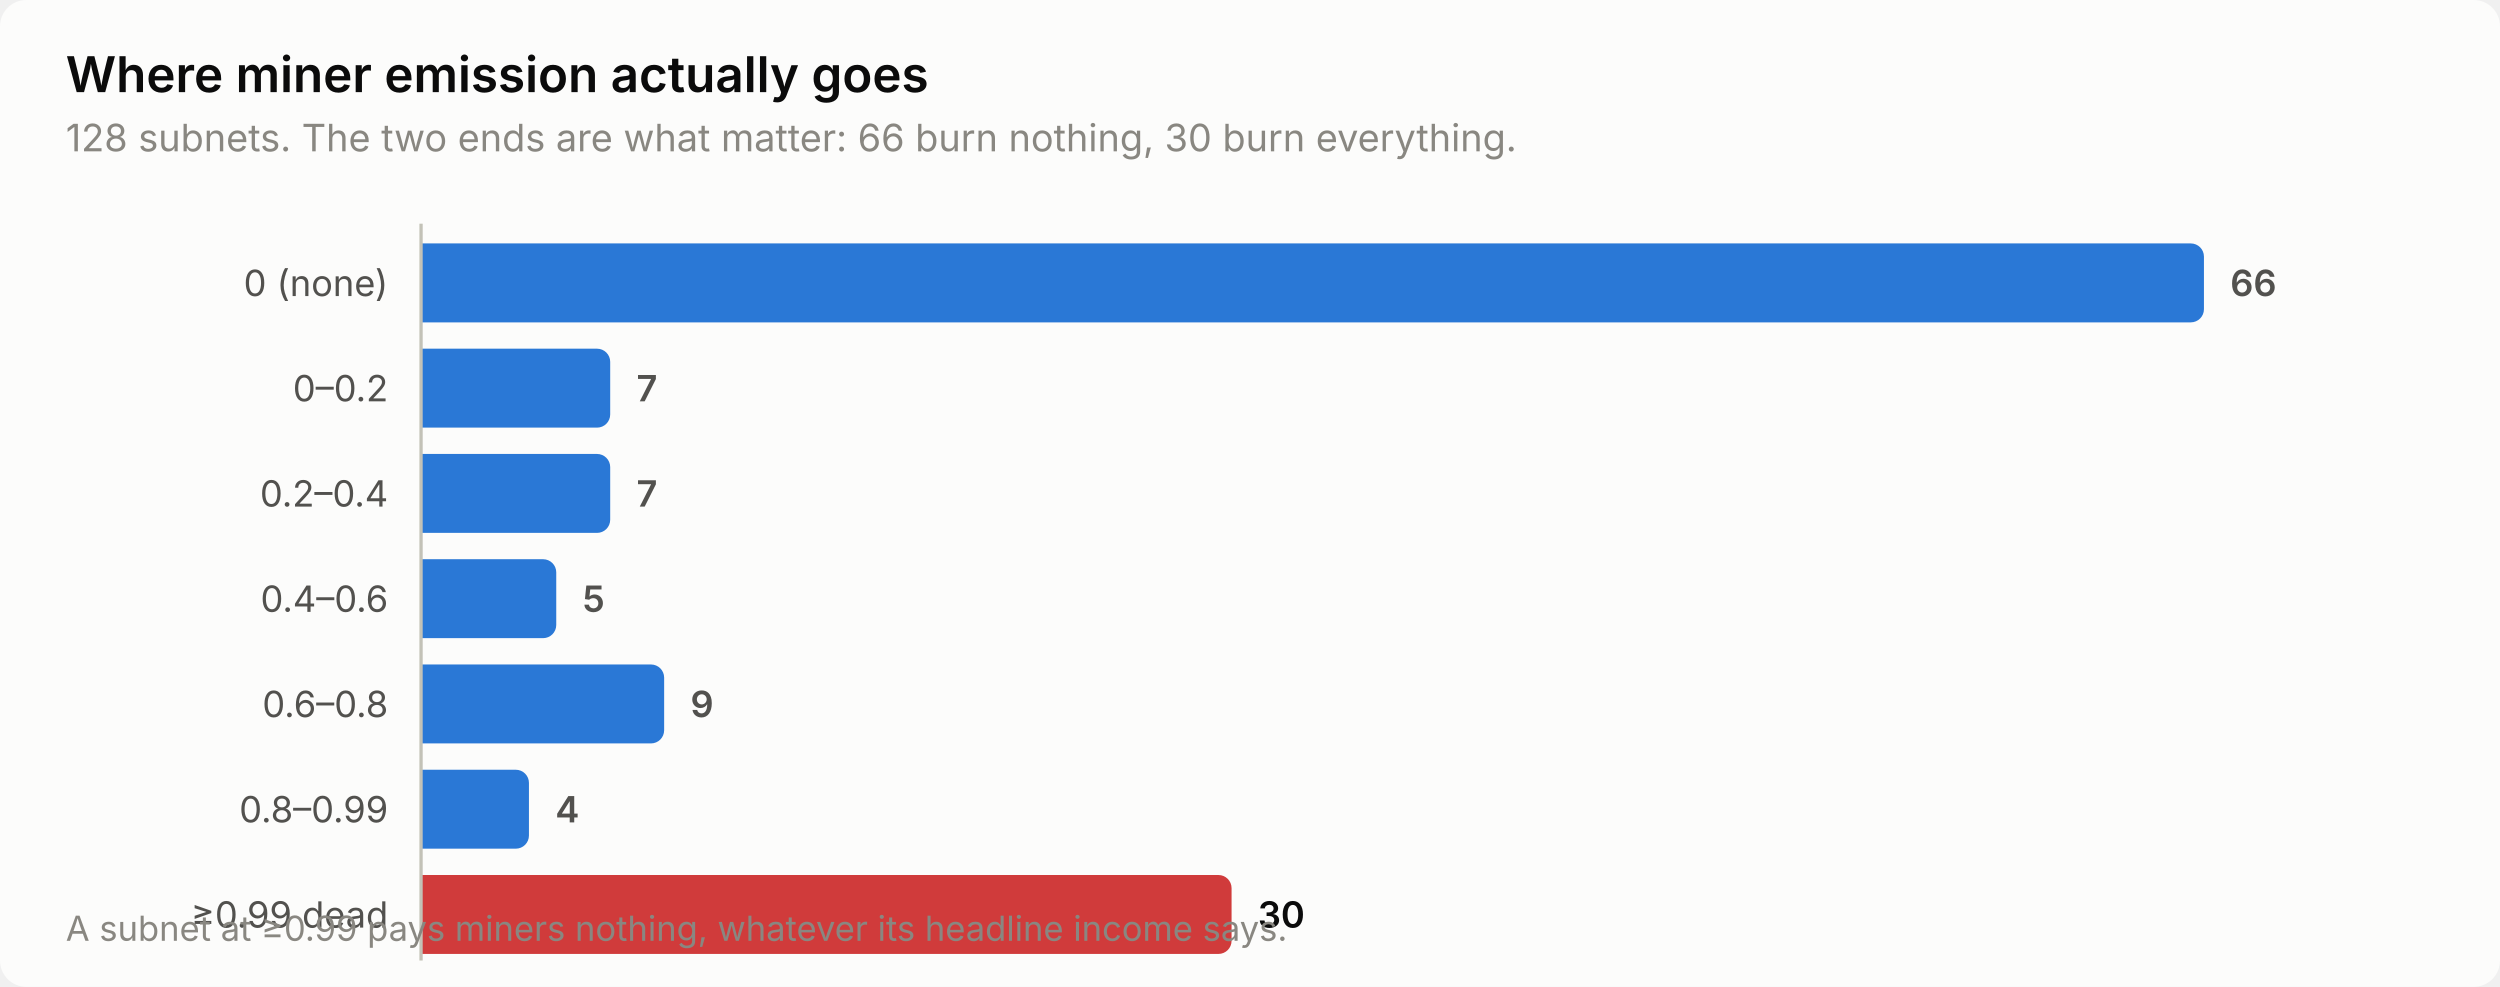
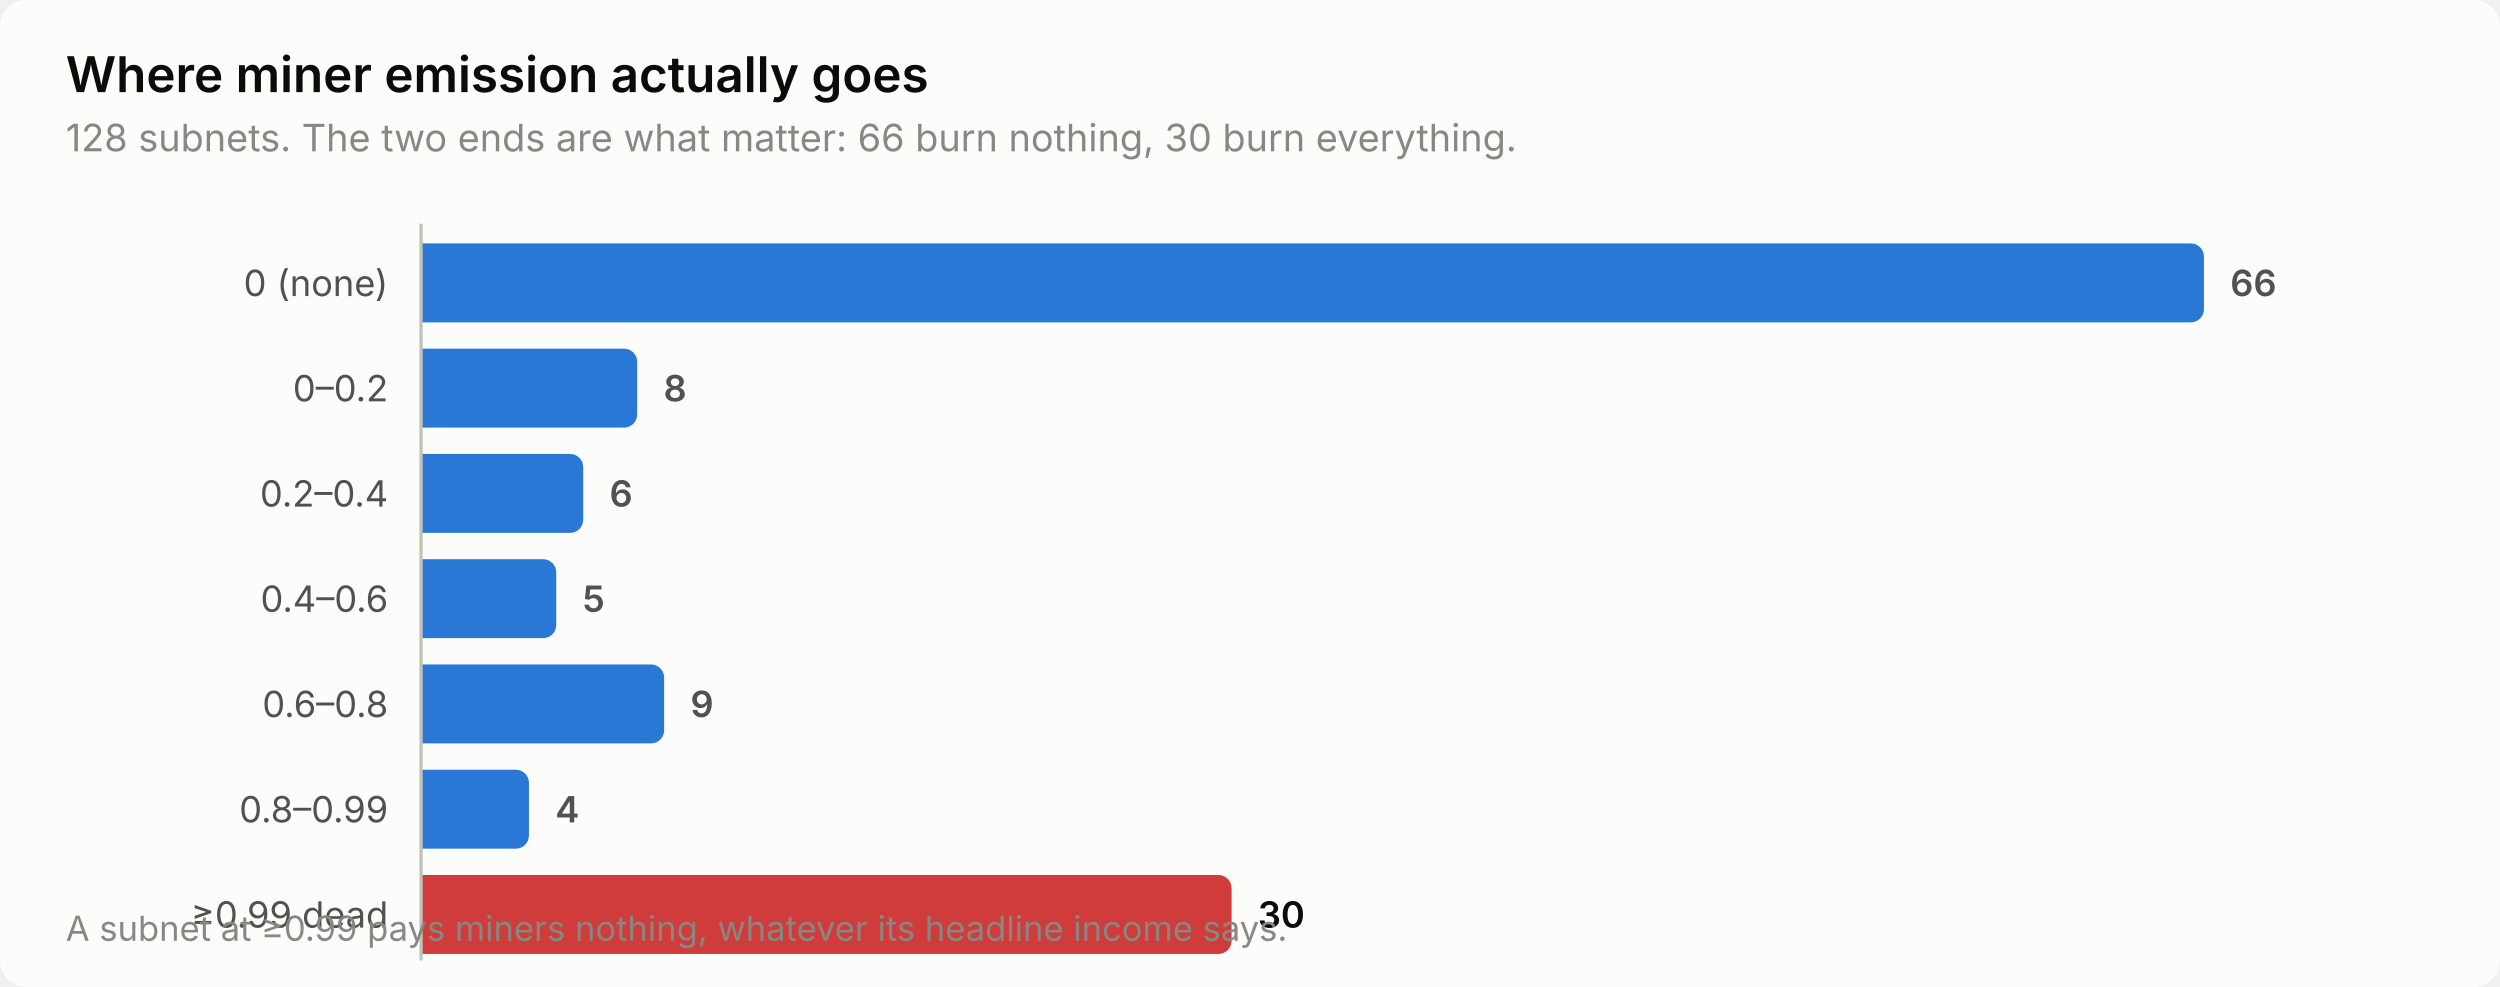
<svg xmlns="http://www.w3.org/2000/svg" width="760" height="300" viewBox="0 0 760 300" role="img" aria-label="Where miner emission actually goes">
  <style>
    text { font-family: system-ui, -apple-system, 'Segoe UI', sans-serif; }
    .t-title { font-size: 15px; font-weight: 600; }
    .t-sub { font-size: 11.5px; }
    .t-lab { font-size: 11px; }
    .t-val { font-size: 11px; font-weight: 600; font-variant-numeric: tabular-nums; }
    .t-tick { font-size: 10.5px; font-variant-numeric: tabular-nums; }

    .surface { fill: #fcfcfb; }
    .ink { fill: #0b0b0b; }
    .ink2 { fill: #52514e; }
    .muted { fill: #898781; }
    .grid { stroke: #e1e0d9; }
    .axis { stroke: #c3c2b7; }
    .accent { fill: #2a78d6; }
    .critical { fill: #d03b3b; }
    .deemph { fill: #d8d7d0; }

    @media (prefers-color-scheme: dark) {
      .surface { fill: #1a1a19; }
      .ink { fill: #ffffff; }
      .ink2 { fill: #c3c2b7; }
      .muted { fill: #898781; }
      .grid { stroke: #2c2c2a; }
      .axis { stroke: #383835; }
      .accent { fill: #3987e5; }
      .deemph { fill: #3a3a37; }
    }
</style>
  <rect class="surface" width="760" height="300" rx="8" />
  <text class="ink t-title" x="20" y="28">Where miner emission actually goes</text>
  <text class="muted t-sub" x="20" y="46">128 subnets. The two ends are what matter: 66 burn nothing, 30 burn everything.</text>
  <text class="ink2 t-lab" x="118" y="90" text-anchor="end">0 (none)</text>
  <path class="accent" d="M128.0,74.0 H666.0 a4.0,4.0 0 0 1 4.0,4.0 V94.0 a4.0,4.0 0 0 1 -4.0,4.0 H128.0 Z" />
  <text class="ink2 t-val" x="678.0" y="90">66</text>
  <text class="ink2 t-lab" x="118" y="122" text-anchor="end">0–0.2</text>
-   <path class="accent" d="M128.0,106.0 H181.5 a4.0,4.0 0 0 1 4.0,4.0 V126.0 a4.0,4.0 0 0 1 -4.0,4.0 H128.0 Z" />
-   <text class="ink2 t-val" x="193.5" y="122">7</text>
+   <path class="accent" d="M128.0,106.0 H189.7 a4.0,4.0 0 0 1 4.0,4.0 V126.0 a4.0,4.0 0 0 1 -4.0,4.0 H128.0 Z" />
+   <text class="ink2 t-val" x="201.7" y="122">8</text>
  <text class="ink2 t-lab" x="118" y="154" text-anchor="end">0.2–0.4</text>
-   <path class="accent" d="M128.0,138.0 H181.5 a4.0,4.0 0 0 1 4.0,4.0 V158.0 a4.0,4.0 0 0 1 -4.0,4.0 H128.0 Z" />
-   <text class="ink2 t-val" x="193.5" y="154">7</text>
+   <path class="accent" d="M128.0,138.0 H173.3 a4.0,4.0 0 0 1 4.0,4.0 V158.0 a4.0,4.0 0 0 1 -4.0,4.0 H128.0 Z" />
+   <text class="ink2 t-val" x="185.3" y="154">6</text>
  <text class="ink2 t-lab" x="118" y="186" text-anchor="end">0.4–0.6</text>
  <path class="accent" d="M128.0,170.0 H165.1 a4.0,4.0 0 0 1 4.0,4.0 V190.0 a4.0,4.0 0 0 1 -4.0,4.0 H128.0 Z" />
  <text class="ink2 t-val" x="177.1" y="186">5</text>
  <text class="ink2 t-lab" x="118" y="218" text-anchor="end">0.6–0.8</text>
  <path class="accent" d="M128.0,202.0 H197.9 a4.0,4.0 0 0 1 4.0,4.0 V222.0 a4.0,4.0 0 0 1 -4.0,4.0 H128.0 Z" />
  <text class="ink2 t-val" x="209.9" y="218">9</text>
  <text class="ink2 t-lab" x="118" y="250" text-anchor="end">0.8–0.99</text>
  <path class="accent" d="M128.0,234.0 H156.8 a4.0,4.0 0 0 1 4.0,4.0 V254.0 a4.0,4.0 0 0 1 -4.0,4.0 H128.0 Z" />
  <text class="ink2 t-val" x="168.8" y="250">4</text>
  <text class="ink2 t-lab" x="118" y="282" text-anchor="end">≥0.99 dead</text>
  <path class="critical" d="M128.0,266.0 H370.4 a4.0,4.0 0 0 1 4.0,4.0 V286.0 a4.0,4.0 0 0 1 -4.0,4.0 H128.0 Z" />
  <text class="ink t-val" x="382.4" y="282">30</text>
  <line class="axis" x1="128" y1="68" x2="128" y2="292" stroke-width="1" />
  <text class="muted t-tick" x="20" y="286">A subnet at ≥0.99 pays miners nothing, whatever its headline income says.</text>
</svg>
